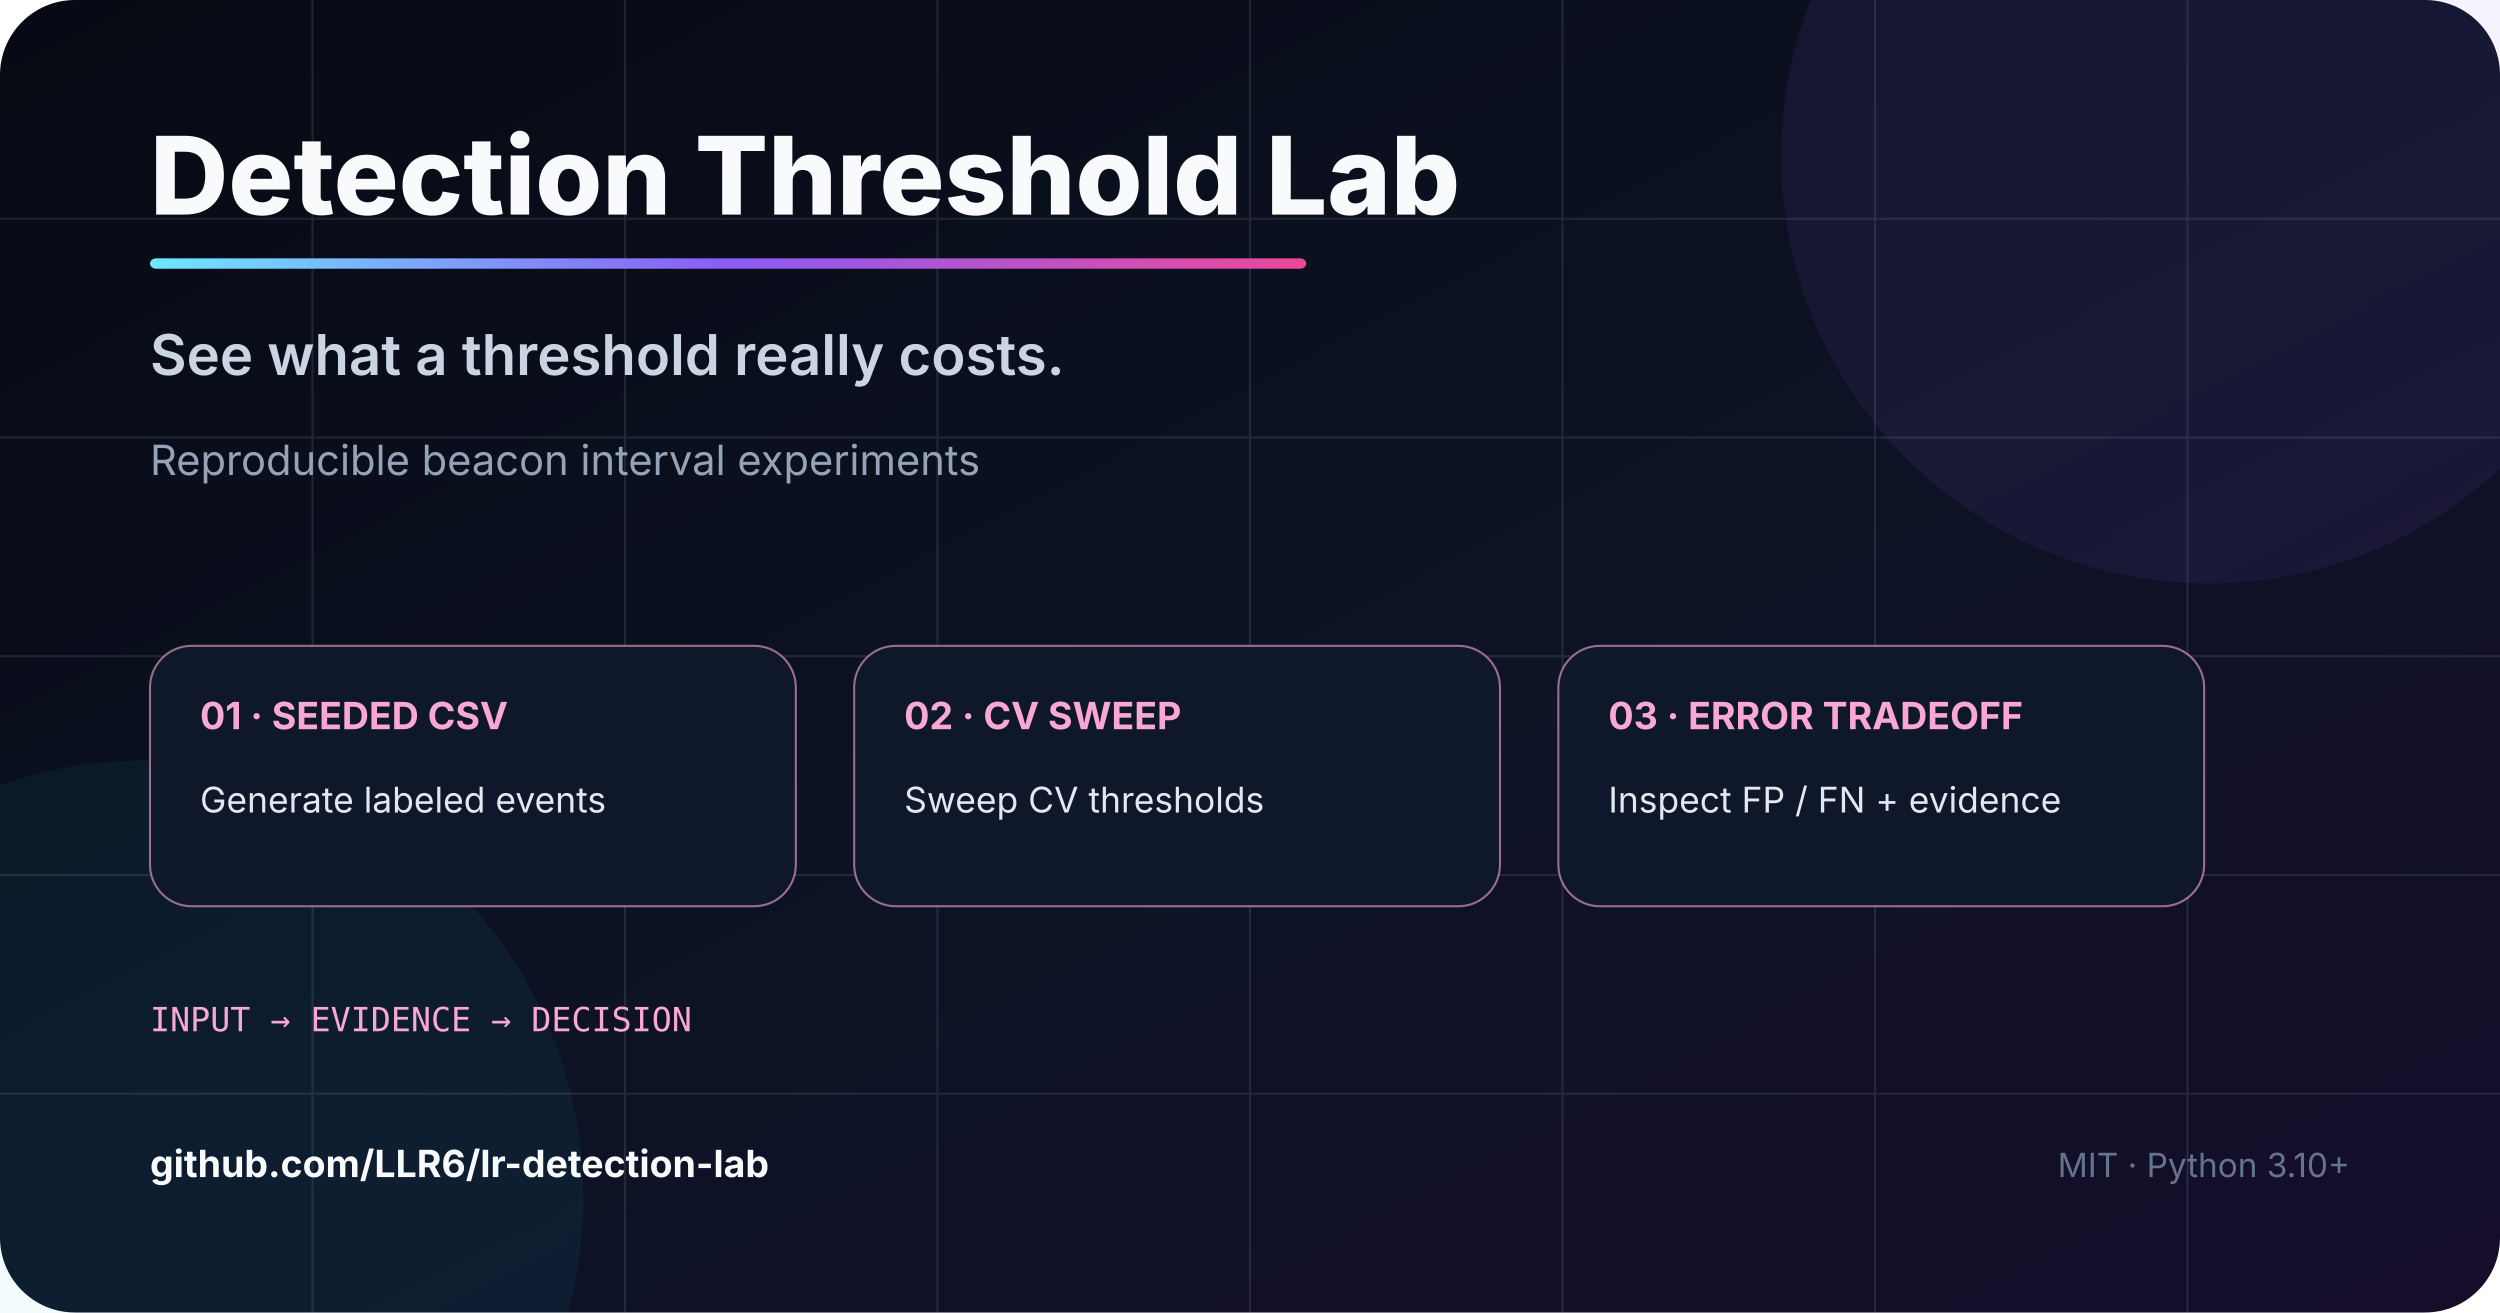
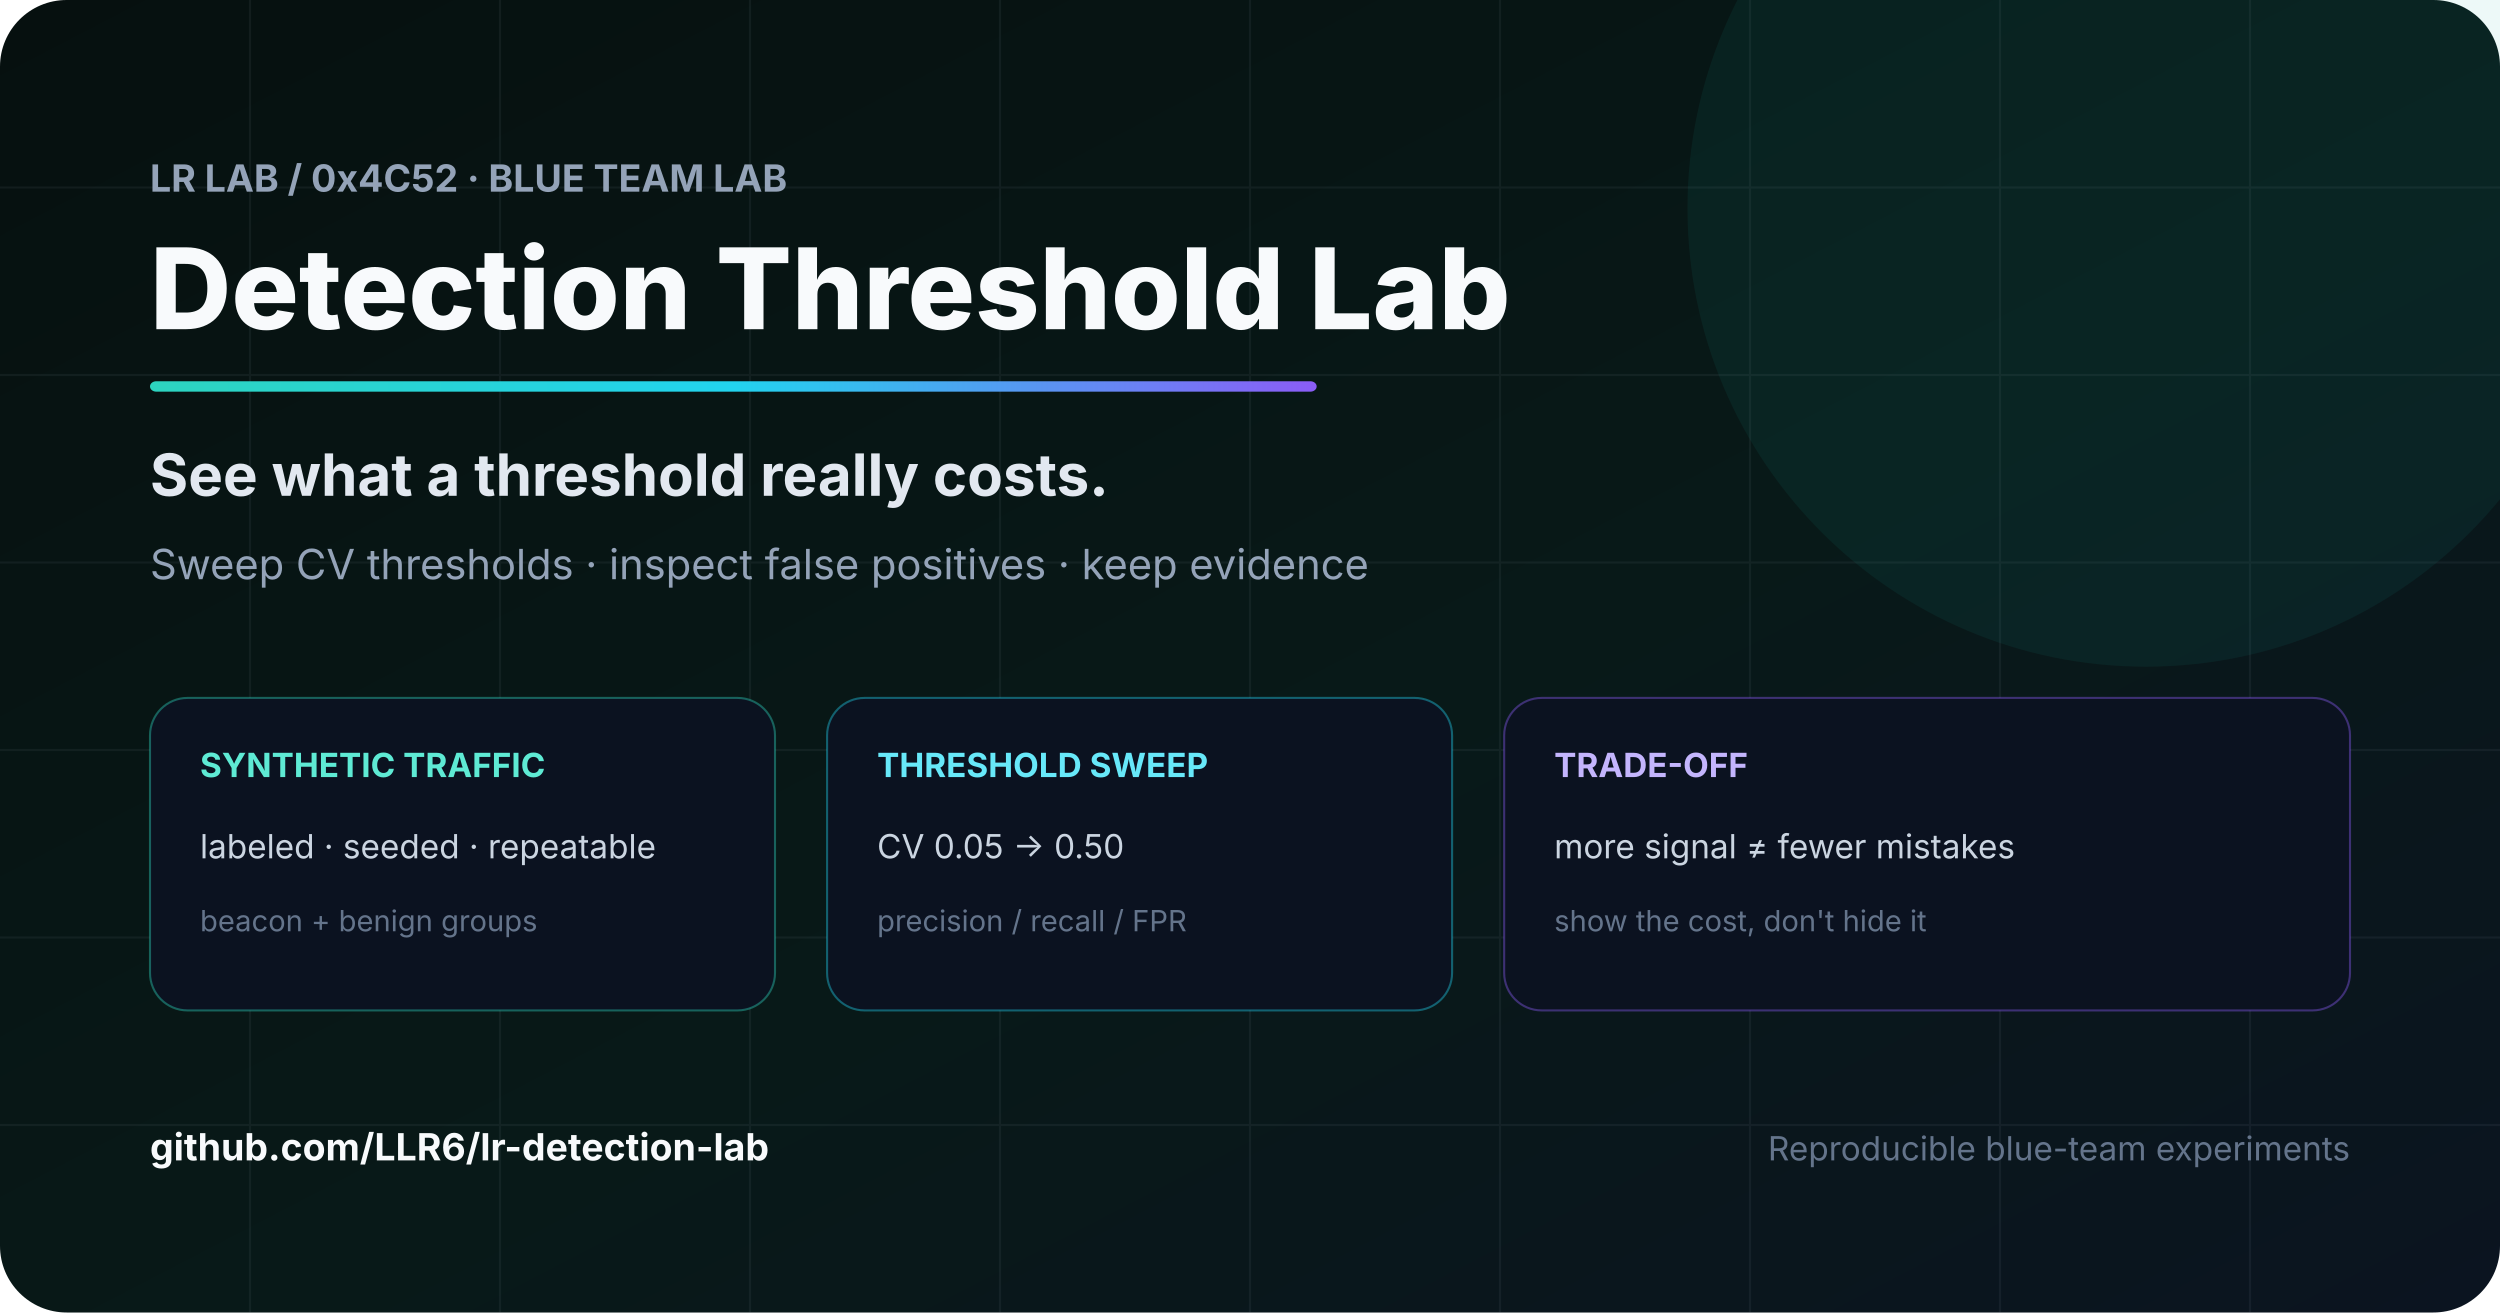
- <svg xmlns="http://www.w3.org/2000/svg" width="1200" height="630" viewBox="0 0 1200 630" role="img" aria-labelledby="title desc">
+ <svg xmlns="http://www.w3.org/2000/svg" width="1200" height="630" viewBox="0 0 1200 630">
  <defs>
-     <linearGradient id="bg" x1="0" y1="0" x2="1" y2="1">
-       <stop offset="0" stop-color="#070a13" />
-       <stop offset=".55" stop-color="#0d1325" />
-       <stop offset="1" stop-color="#160d2b" />
+     <linearGradient id="bg" x2="1" y2="1">
+       <stop stop-color="#06100f" />
+       <stop offset=".55" stop-color="#081918" />
+       <stop offset="1" stop-color="#0b1420" />
    </linearGradient>
-     <linearGradient id="line" x1="0" y1="0" x2="1" y2="0">
-       <stop offset="0" stop-color="#6ee7ff" />
-       <stop offset=".5" stop-color="#8b5cf6" />
-       <stop offset="1" stop-color="#ec4899" />
+     <linearGradient id="a">
+       <stop stop-color="#2dd4bf" />
+       <stop offset=".5" stop-color="#22d3ee" />
+       <stop offset="1" stop-color="#8b5cf6" />
    </linearGradient>
  </defs>
-   <rect width="1200" height="630" rx="36" fill="url(#bg)" />
-   <circle cx="1060" cy="75" r="205" fill="#8b5cf6" opacity=".08" />
-   <circle cx="70" cy="575" r="210" fill="#22d3ee" opacity=".06" />
-   <g opacity=".16" stroke="#94a3b8" stroke-width="1">
-     <path d="M0 105H1200" />
-     <path d="M0 210H1200" />
-     <path d="M0 315H1200" />
-     <path d="M0 420H1200" />
-     <path d="M0 525H1200" />
-     <path d="M150 0V630" />
-     <path d="M300 0V630" />
-     <path d="M450 0V630" />
-     <path d="M600 0V630" />
-     <path d="M750 0V630" />
-     <path d="M900 0V630" />
-     <path d="M1050 0V630" />
+   <rect width="1200" height="630" rx="32" fill="url(#bg)" />
+   <g opacity=".08" stroke="#94a3b8">
+     <path d="M0 90H1200M0 180H1200M0 270H1200M0 360H1200M0 450H1200M0 540H1200" />
+     <path d="M120 0V630M240 0V630M360 0V630M480 0V630M600 0V630M720 0V630M840 0V630M960 0V630M1080 0V630" />
  </g>
+   <circle cx="1030" cy="100" r="220" fill="#14b8a6" opacity=".08" />
  <g font-family="Inter,Segoe UI,Arial,sans-serif">
-     <text x="72" y="103" fill="#f8fafc" font-size="52" font-weight="800">Detection Threshold Lab</text>
-     <rect x="72" y="124" width="555" height="5" rx="3" fill="url(#line)" />
-     <text x="72" y="180" fill="#cbd5e1" font-size="27" font-weight="600">See what a threshold really costs.</text>
-     <text x="72" y="228" fill="#94a3b8" font-size="20">Reproducible beacon interval experiments</text>
-     <rect x="72" y="310" width="310" height="125" rx="20" fill="#0f172a" stroke="#f9a8d4" stroke-opacity=".6" />
-     <text x="96" y="350" fill="#f9a8d4" font-size="18" font-weight="700">01 · SEEDED CSV</text>
-     <text x="96" y="390" fill="#e2e8f0" font-size="17">Generate labeled events</text>
-     <rect x="410" y="310" width="310" height="125" rx="20" fill="#0f172a" stroke="#f9a8d4" stroke-opacity=".6" />
-     <text x="434" y="350" fill="#f9a8d4" font-size="18" font-weight="700">02 · CV SWEEP</text>
-     <text x="434" y="390" fill="#e2e8f0" font-size="17">Sweep CV thresholds</text>
-     <rect x="748" y="310" width="310" height="125" rx="20" fill="#0f172a" stroke="#f9a8d4" stroke-opacity=".6" />
-     <text x="772" y="350" fill="#f9a8d4" font-size="18" font-weight="700">03 · ERROR TRADEOFF</text>
-     <text x="772" y="390" fill="#e2e8f0" font-size="17">Inspect FP / FN + evidence</text>
-     <text x="72" y="565" fill="#f8fafc" font-size="18" font-weight="700">github.com/LLR6/lr-detection-lab</text>
-     <text x="1128" y="565" text-anchor="end" fill="#64748b" font-size="16">MIT · Python 3.10+</text>
+     <text x="72" y="92" fill="#94a3b8" font-size="18" font-weight="700">LR LAB / 0x4C52 · BLUE TEAM LAB</text>
+     <text x="72" y="158" fill="#f8fafc" font-size="54" font-weight="800">Detection Threshold Lab</text>
+     <rect x="72" y="183" width="560" height="5" rx="3" fill="url(#a)" />
+     <text x="72" y="238" fill="#e2e8f0" font-size="28" font-weight="700">See what a threshold really costs.</text>
+     <text x="72" y="278" fill="#94a3b8" font-size="20">Sweep CV thresholds · inspect false positives · keep evidence</text>
+     <g transform="translate(72 335)">
+       <rect width="300" height="150" rx="18" fill="#0b1220" stroke="#2dd4bf" stroke-opacity=".4" />
+       <text x="24" y="38" fill="#5eead4" font-size="16" font-weight="700">SYNTHETIC TRAFFIC</text>
+       <text x="24" y="77" fill="#cbd5e1" font-size="16">labeled · seeded · repeatable</text>
+       <text x="24" y="112" fill="#64748b" font-size="14">beacon + benign groups</text>
+     </g>
+     <g transform="translate(397 335)">
+       <rect width="300" height="150" rx="18" fill="#0b1220" stroke="#22d3ee" stroke-opacity=".4" />
+       <text x="24" y="38" fill="#67e8f9" font-size="16" font-weight="700">THRESHOLD SWEEP</text>
+       <text x="24" y="77" fill="#cbd5e1" font-size="16">CV 0.05 → 0.50</text>
+       <text x="24" y="112" fill="#64748b" font-size="14">precision / recall / FPR</text>
+     </g>
+     <g transform="translate(722 335)">
+       <rect width="406" height="150" rx="18" fill="#0b1220" stroke="#8b5cf6" stroke-opacity=".4" />
+       <text x="24" y="38" fill="#c4b5fd" font-size="16" font-weight="700">TRADE-OFF</text>
+       <text x="24" y="77" fill="#cbd5e1" font-size="16">more signal ≠ fewer mistakes</text>
+       <text x="24" y="112" fill="#64748b" font-size="14">show the cost, don't hide it</text>
+     </g>
+     <text x="72" y="557" fill="#f8fafc" font-size="18" font-weight="700">github.com/LLR6/lr-detection-lab</text>
+     <text x="1128" y="557" text-anchor="end" fill="#64748b" font-size="16">Reproducible blue-team experiments</text>
  </g>
-   <g stroke="url(#line)" stroke-width="3" opacity=".8">
-     <path d="M382 372H410M720 372H748" />
-   </g>
-   <text x="72" y="495" fill="#f9a8d4" font-size="16" font-family="Consolas,monospace">INPUT  →  EVIDENCE  →  DECISION</text>
</svg>
